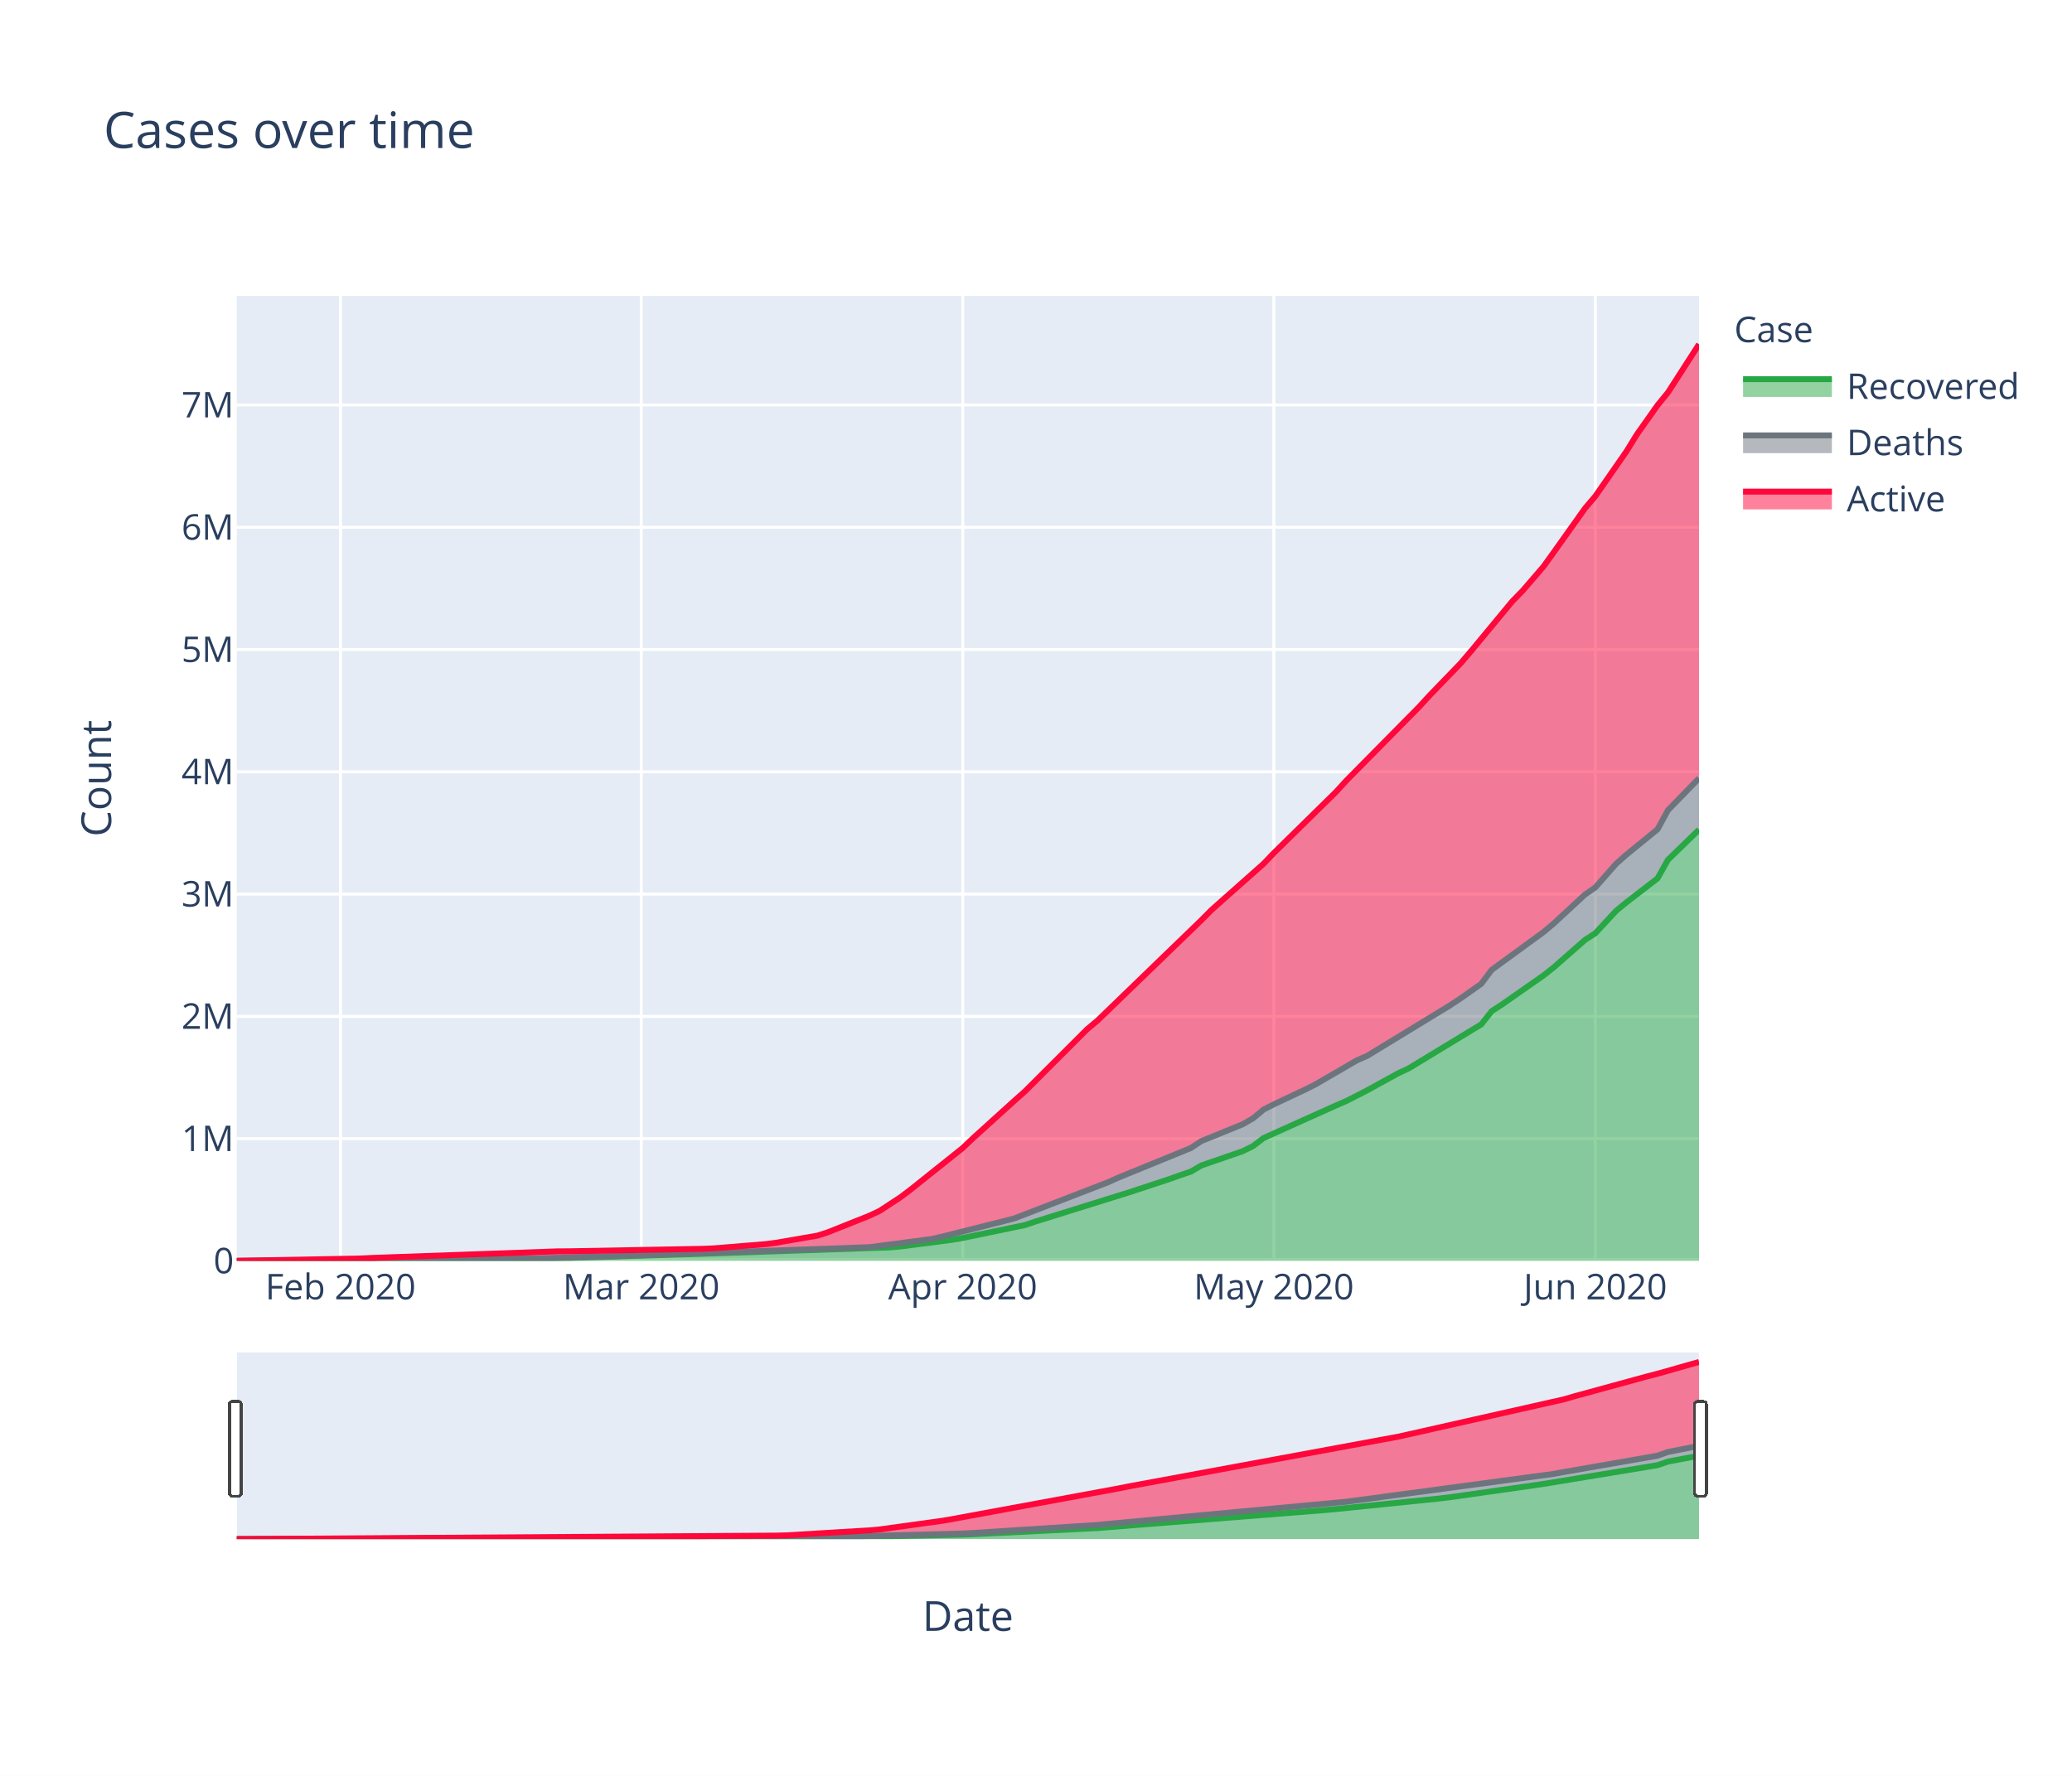
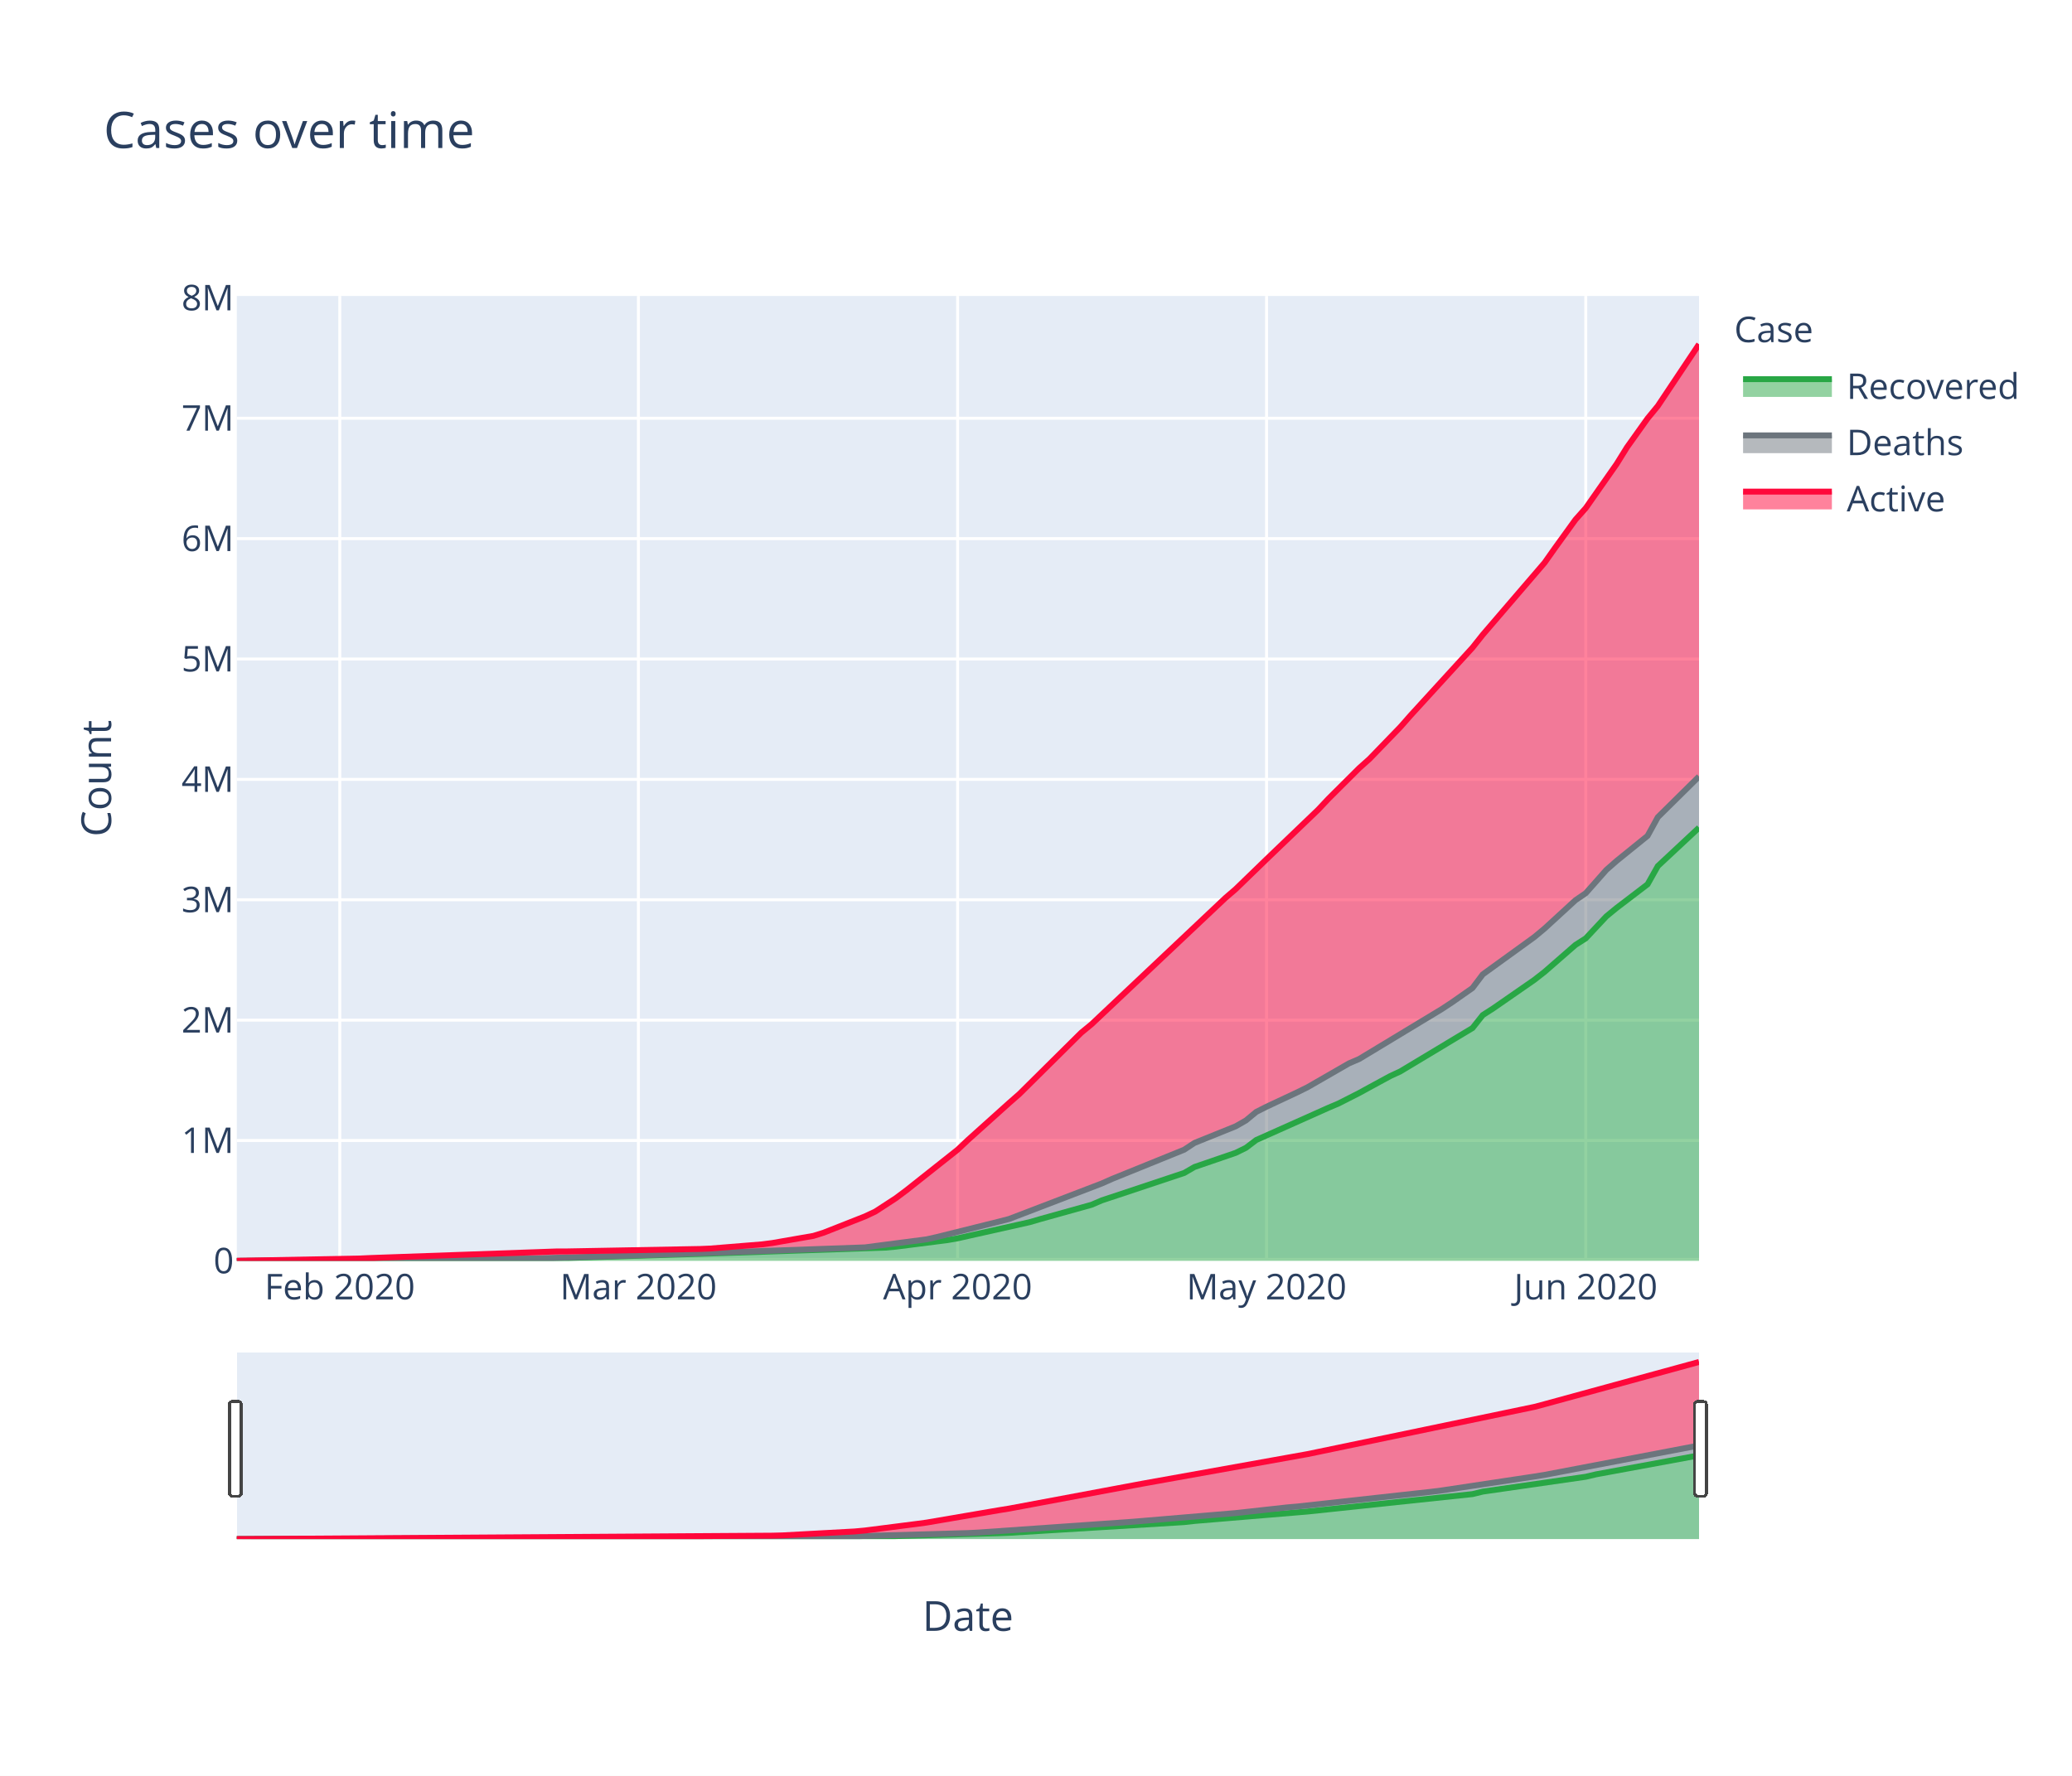
<svg xmlns="http://www.w3.org/2000/svg" class="main-svg" width="700" height="600" style="" viewBox="0 0 700 600">
  <rect x="0" y="0" width="700" height="600" style="fill: rgb(255, 255, 255); fill-opacity: 1;" />
-   <defs id="defs-f4d76e">
+   <defs id="defs-1f0f2f">
    <g class="clips">
-       <clipPath id="clipf4d76exyplot" class="plotclip">
+       <clipPath id="clip1f0f2fxyplot" class="plotclip">
        <rect width="494" height="326" />
      </clipPath>
-       <clipPath class="axesclip" id="clipf4d76ex">
+       <clipPath class="axesclip" id="clip1f0f2fx">
        <rect x="80" y="0" width="494" height="600" />
      </clipPath>
-       <clipPath class="axesclip" id="clipf4d76ey">
+       <clipPath class="axesclip" id="clip1f0f2fy">
        <rect x="0" y="100" width="700" height="326" />
      </clipPath>
-       <clipPath class="axesclip" id="clipf4d76exy">
+       <clipPath class="axesclip" id="clip1f0f2fxy">
        <rect x="80" y="100" width="494" height="326" />
      </clipPath>
    </g>
    <g class="gradients" />
  </defs>
  <g class="bglayer">
    <rect class="bg" x="80" y="100" width="494" height="326" style="fill: rgb(229, 236, 246); fill-opacity: 1; stroke-width: 0;" />
  </g>
  <g class="layer-below">
    <g class="imagelayer" />
    <g class="shapelayer" />
  </g>
  <g class="cartesianlayer">
    <g class="subplot xy">
      <g class="layer-subplot">
        <g class="shapelayer" />
        <g class="imagelayer" />
      </g>
      <g class="gridlayer">
        <g class="x">
-           <path class="xgrid crisp" transform="translate(115.04,0)" d="M0,100v326" style="stroke: rgb(255, 255, 255); stroke-opacity: 1; stroke-width: 1px;" />
-           <path class="xgrid crisp" transform="translate(216.64,0)" d="M0,100v326" style="stroke: rgb(255, 255, 255); stroke-opacity: 1; stroke-width: 1px;" />
-           <path class="xgrid crisp" transform="translate(325.25,0)" d="M0,100v326" style="stroke: rgb(255, 255, 255); stroke-opacity: 1; stroke-width: 1px;" />
-           <path class="xgrid crisp" transform="translate(430.35,0)" d="M0,100v326" style="stroke: rgb(255, 255, 255); stroke-opacity: 1; stroke-width: 1px;" />
-           <path class="xgrid crisp" transform="translate(538.96,0)" d="M0,100v326" style="stroke: rgb(255, 255, 255); stroke-opacity: 1; stroke-width: 1px;" />
+           <path class="xgrid crisp" transform="translate(114.79,0)" d="M0,100v326" style="stroke: rgb(255, 255, 255); stroke-opacity: 1; stroke-width: 1px;" />
+           <path class="xgrid crisp" transform="translate(215.68,0)" d="M0,100v326" style="stroke: rgb(255, 255, 255); stroke-opacity: 1; stroke-width: 1px;" />
+           <path class="xgrid crisp" transform="translate(323.52,0)" d="M0,100v326" style="stroke: rgb(255, 255, 255); stroke-opacity: 1; stroke-width: 1px;" />
+           <path class="xgrid crisp" transform="translate(427.89,0)" d="M0,100v326" style="stroke: rgb(255, 255, 255); stroke-opacity: 1; stroke-width: 1px;" />
+           <path class="xgrid crisp" transform="translate(535.73,0)" d="M0,100v326" style="stroke: rgb(255, 255, 255); stroke-opacity: 1; stroke-width: 1px;" />
        </g>
        <g class="y">
-           <path class="ygrid crisp" transform="translate(0,384.69)" d="M80,0h494" style="stroke: rgb(255, 255, 255); stroke-opacity: 1; stroke-width: 1px;" />
-           <path class="ygrid crisp" transform="translate(0,343.38)" d="M80,0h494" style="stroke: rgb(255, 255, 255); stroke-opacity: 1; stroke-width: 1px;" />
-           <path class="ygrid crisp" transform="translate(0,302.07)" d="M80,0h494" style="stroke: rgb(255, 255, 255); stroke-opacity: 1; stroke-width: 1px;" />
-           <path class="ygrid crisp" transform="translate(0,260.76)" d="M80,0h494" style="stroke: rgb(255, 255, 255); stroke-opacity: 1; stroke-width: 1px;" />
-           <path class="ygrid crisp" transform="translate(0,219.45)" d="M80,0h494" style="stroke: rgb(255, 255, 255); stroke-opacity: 1; stroke-width: 1px;" />
-           <path class="ygrid crisp" transform="translate(0,178.14)" d="M80,0h494" style="stroke: rgb(255, 255, 255); stroke-opacity: 1; stroke-width: 1px;" />
-           <path class="ygrid crisp" transform="translate(0,136.83)" d="M80,0h494" style="stroke: rgb(255, 255, 255); stroke-opacity: 1; stroke-width: 1px;" />
+           <path class="ygrid crisp" transform="translate(0,385.33)" d="M80,0h494" style="stroke: rgb(255, 255, 255); stroke-opacity: 1; stroke-width: 1px;" />
+           <path class="ygrid crisp" transform="translate(0,344.66)" d="M80,0h494" style="stroke: rgb(255, 255, 255); stroke-opacity: 1; stroke-width: 1px;" />
+           <path class="ygrid crisp" transform="translate(0,303.99)" d="M80,0h494" style="stroke: rgb(255, 255, 255); stroke-opacity: 1; stroke-width: 1px;" />
+           <path class="ygrid crisp" transform="translate(0,263.32)" d="M80,0h494" style="stroke: rgb(255, 255, 255); stroke-opacity: 1; stroke-width: 1px;" />
+           <path class="ygrid crisp" transform="translate(0,222.65)" d="M80,0h494" style="stroke: rgb(255, 255, 255); stroke-opacity: 1; stroke-width: 1px;" />
+           <path class="ygrid crisp" transform="translate(0,181.98)" d="M80,0h494" style="stroke: rgb(255, 255, 255); stroke-opacity: 1; stroke-width: 1px;" />
+           <path class="ygrid crisp" transform="translate(0,141.31)" d="M80,0h494" style="stroke: rgb(255, 255, 255); stroke-opacity: 1; stroke-width: 1px;" />
        </g>
      </g>
      <g class="zerolinelayer">
        <path class="yzl zl crisp" transform="translate(0,426)" d="M80,0h494" style="stroke: rgb(255, 255, 255); stroke-opacity: 1; stroke-width: 2px;" />
      </g>
      <path class="xlines-below" />
      <path class="ylines-below" />
      <g class="overlines-below" />
      <g class="xaxislayer-below" />
      <g class="yaxislayer-below" />
      <g class="overaxes-below" />
-       <g class="plot" transform="translate(80, 100)" clip-path="url('#clipf4d76exyplot')">
+       <g class="plot" transform="translate(80, 100)" clip-path="url('#clip1f0f2fxyplot')">
        <g class="scatterlayer mlayer">
-           <g class="trace scatter tracee95a2a" style="stroke-miterlimit: 2;">
+           <g class="trace scatter trace9167fa" style="stroke-miterlimit: 2;">
            <g class="fills">
              <g>
-                 <path class="js-fill" d="M494,326L0,326L0,326L101.6,325.25L105.11,325.22L154.16,323.7L157.66,323.59L220.72,321.45L224.23,321.13L241.74,318.88L245.25,318.26L266.27,313.9L269.77,312.72L297.8,303.98L301.3,302.9L315.32,298.27L318.82,297.02L322.33,295.84L325.83,293.78L339.84,288.94L343.35,287.2L346.85,284.52L350.35,282.94L371.38,273.48L374.88,271.97L381.89,268.38L385.39,266.44L392.4,262.6L395.9,260.97L416.92,248.22L420.43,246.1L423.93,241.64L427.43,239.37L441.45,229.57L444.95,226.81L455.46,217.57L458.96,215.31L465.97,207.75L469.48,204.86L479.99,196.76L483.49,190.5L494,180.3" style="fill: rgb(40, 167, 69); fill-opacity: 0.5; stroke-width: 0;" />
+                 <path class="js-fill" d="M494,326L0,326L0,326L100.89,325.26L104.37,325.23L153.07,323.73L156.55,323.63L219.17,321.52L222.65,321.2L240.04,318.99L243.52,318.38L267.87,312.92L271.35,311.9L288.75,307.05L292.23,305.56L320.06,296.3L323.54,294.28L337.45,289.51L340.93,287.8L344.41,285.16L347.89,283.61L368.76,274.29L372.24,272.81L379.2,269.27L382.68,267.36L389.63,263.59L393.11,261.97L413.99,249.42L417.46,247.34L420.94,242.95L424.42,240.72L438.34,231.07L441.82,228.35L452.25,219.25L455.73,217.03L462.69,209.59L466.17,206.74L476.61,198.77L480.08,192.61L494,179.62" style="fill: rgb(40, 167, 69); fill-opacity: 0.5; stroke-width: 0;" />
              </g>
              <g>
-                 <path class="js-fill" d="M0,326L98.1,325.25L101.6,325.16L136.64,324.12L140.14,323.99L213.72,321.37L217.22,320.91L234.74,318.61L238.24,317.81L259.26,312.54L262.77,311.62L294.3,299.45L297.8,297.88L322.33,287.86L325.83,285.54L339.84,279.84L343.35,277.82L346.85,274.9L350.35,273.11L360.87,268.15L364.37,266.4L378.38,258.26L381.89,256.73L409.91,239.65L413.42,237.33L420.43,232.38L423.93,227.7L441.45,214.92L444.95,211.97L455.46,202.24L458.96,199.83L465.97,191.85L469.48,188.75L479.99,180.17L483.49,173.75L494,162.94L494,180.3L483.49,190.5L479.99,196.76L469.48,204.86L465.97,207.75L458.96,215.31L455.46,217.57L444.95,226.81L441.45,229.57L427.43,239.37L423.93,241.64L420.43,246.1L416.92,248.22L395.9,260.97L392.4,262.6L385.39,266.44L381.89,268.38L374.88,271.97L371.38,273.48L350.35,282.94L346.85,284.52L343.35,287.2L339.84,288.94L325.83,293.78L322.33,295.84L318.82,297.02L315.32,298.27L301.3,302.9L297.8,303.98L269.77,312.72L266.27,313.9L245.25,318.26L241.74,318.88L224.23,321.13L220.72,321.45L157.66,323.59L154.16,323.7L105.11,325.22L101.6,325.25L0,326Z" style="fill: rgb(108, 117, 125); fill-opacity: 0.5; stroke-width: 0;" />
+                 <path class="js-fill" d="M0,326L97.41,325.26L100.89,325.17L135.68,324.14L139.15,324.02L212.21,321.44L215.69,320.98L233.08,318.72L236.56,317.93L257.44,312.74L260.92,311.84L292.23,299.85L295.7,298.31L320.06,288.44L323.54,286.15L337.45,280.54L340.93,278.55L344.41,275.67L347.89,273.91L358.32,269.02L361.8,267.3L375.72,259.28L379.2,257.78L407.03,240.97L410.51,238.68L417.46,233.81L420.94,229.2L438.34,216.61L441.82,213.71L452.25,204.14L455.73,201.77L462.69,193.9L466.17,190.85L476.61,182.4L480.08,176.09L494,162.34L494,179.62L480.08,192.61L476.61,198.77L466.17,206.74L462.69,209.59L455.73,217.03L452.25,219.25L441.82,228.35L438.34,231.07L424.42,240.72L420.94,242.95L417.46,247.34L413.99,249.42L393.11,261.97L389.63,263.59L382.68,267.36L379.2,269.27L372.24,272.81L368.76,274.29L347.89,283.61L344.41,285.16L340.93,287.8L337.45,289.51L323.54,294.28L320.06,296.3L292.23,305.56L288.75,307.05L271.35,311.9L267.87,312.92L243.52,318.38L240.04,318.99L222.65,321.2L219.17,321.52L156.55,323.63L153.07,323.73L104.37,325.23L100.89,325.26L0,326Z" style="fill: rgb(108, 117, 125); fill-opacity: 0.5; stroke-width: 0;" />
              </g>
            </g>
            <g class="errorbars" />
            <g class="lines">
-               <path class="js-line" d="M0,326L101.6,325.25L105.11,325.22L154.16,323.7L157.66,323.59L220.72,321.45L224.23,321.13L241.74,318.88L245.25,318.26L266.27,313.9L269.77,312.72L297.8,303.98L301.3,302.9L315.32,298.27L318.82,297.02L322.33,295.84L325.83,293.78L339.84,288.94L343.35,287.2L346.85,284.52L350.35,282.94L371.38,273.48L374.88,271.97L381.89,268.38L385.39,266.44L392.4,262.6L395.9,260.97L416.92,248.22L420.43,246.1L423.93,241.64L427.43,239.37L441.45,229.57L444.95,226.81L455.46,217.57L458.96,215.31L465.97,207.75L469.48,204.86L479.99,196.76L483.49,190.5L494,180.3" style="vector-effect: non-scaling-stroke; fill: none; stroke: rgb(40, 167, 69); stroke-opacity: 1; stroke-width: 2px; opacity: 1;" />
+               <path class="js-line" d="M0,326L100.89,325.26L104.37,325.23L153.07,323.73L156.55,323.63L219.17,321.52L222.65,321.2L240.04,318.99L243.52,318.38L267.87,312.92L271.35,311.9L288.75,307.05L292.23,305.56L320.06,296.3L323.54,294.28L337.45,289.51L340.93,287.8L344.41,285.16L347.89,283.61L368.76,274.29L372.24,272.81L379.2,269.27L382.68,267.36L389.63,263.59L393.11,261.97L413.99,249.42L417.46,247.34L420.94,242.95L424.42,240.72L438.34,231.07L441.82,228.35L452.25,219.25L455.73,217.03L462.69,209.59L466.17,206.74L476.61,198.77L480.08,192.61L494,179.62" style="vector-effect: non-scaling-stroke; fill: none; stroke: rgb(40, 167, 69); stroke-opacity: 1; stroke-width: 2px; opacity: 1;" />
            </g>
            <g class="points" />
            <g class="text" />
          </g>
-           <g class="trace scatter trace14aad9" style="stroke-miterlimit: 2;">
+           <g class="trace scatter trace48c623" style="stroke-miterlimit: 2;">
            <g class="fills">
              <g>
-                 <path class="js-fill" d="M0,325.98L42.04,325.18L45.55,325.01L108.61,322.77L112.11,322.76L157.66,321.92L161.16,321.77L178.68,320.33L182.18,319.88L196.2,317.46L199.7,316.33L213.72,310.74L217.22,309.09L224.23,304.49L227.73,301.85L245.25,287.85L248.75,284.52L262.77,271.83L266.27,268.73L287.29,247.72L290.79,244.8L325.83,210.92L329.33,207.4L346.85,191.85L350.35,188.2L371.38,167.53L374.88,163.69L399.4,138.86L402.91,135.03L413.42,124.15L416.92,120.06L430.94,103.13L434.44,99.55L441.45,91.41L444.95,86.55L455.46,71.77L458.96,67.65L469.48,52.51L472.98,46.82L479.99,36.9L483.49,32.62L494,16.3L494,162.94L483.49,173.75L479.99,180.17L469.48,188.75L465.97,191.85L458.96,199.83L455.46,202.24L444.95,211.97L441.45,214.92L423.93,227.7L420.43,232.38L413.42,237.33L409.91,239.65L381.89,256.73L378.38,258.26L364.37,266.4L360.87,268.15L350.35,273.11L346.85,274.9L343.35,277.82L339.84,279.84L325.83,285.54L322.33,287.86L297.8,297.88L294.3,299.45L262.77,311.62L259.26,312.54L238.24,317.81L234.74,318.61L217.22,320.91L213.72,321.37L140.14,323.99L136.64,324.12L101.6,325.16L98.1,325.25L0,326Z" style="fill: rgb(255, 7, 58); fill-opacity: 0.5; stroke-width: 0;" />
+                 <path class="js-fill" d="M0,325.98L41.75,325.19L45.23,325.03L107.85,322.82L111.32,322.81L156.55,321.98L160.03,321.83L177.42,320.42L180.9,319.97L194.82,317.55L198.3,316.46L212.21,310.98L215.69,309.35L222.65,304.82L226.13,302.22L243.52,288.44L247,285.16L260.92,272.65L264.39,269.61L285.27,248.92L288.75,246.06L333.97,203.4L337.45,200.4L347.89,190.29L351.37,186.95L365.28,173.61L368.76,169.91L379.2,159.51L382.68,156.4L393.11,145.61L396.59,141.66L417.46,118.82L420.94,114.44L441.82,90.12L445.3,85.19L452.25,75.57L455.73,71.66L466.17,56.75L469.65,51.14L476.61,41.38L480.08,37.16L494,16.3L494,162.34L480.08,176.09L476.61,182.4L466.17,190.85L462.69,193.9L455.73,201.77L452.25,204.14L441.82,213.71L438.34,216.61L420.94,229.2L417.46,233.81L410.51,238.68L407.03,240.97L379.2,257.78L375.72,259.28L361.8,267.3L358.32,269.02L347.89,273.91L344.41,275.67L340.93,278.55L337.45,280.54L323.54,286.15L320.06,288.44L295.7,298.31L292.23,299.85L260.92,311.84L257.44,312.74L236.56,317.93L233.08,318.72L215.69,320.98L212.21,321.44L139.15,324.02L135.68,324.14L100.89,325.17L97.41,325.26L0,326Z" style="fill: rgb(255, 7, 58); fill-opacity: 0.5; stroke-width: 0;" />
              </g>
            </g>
            <g class="errorbars" />
            <g class="lines">
-               <path class="js-line" d="M0,326L98.1,325.25L101.6,325.16L136.64,324.12L140.14,323.99L213.72,321.37L217.22,320.91L234.74,318.61L238.24,317.81L259.26,312.54L262.77,311.62L294.3,299.45L297.8,297.88L322.33,287.86L325.83,285.54L339.84,279.84L343.35,277.82L346.85,274.9L350.35,273.11L360.87,268.15L364.37,266.4L378.38,258.26L381.89,256.73L409.91,239.65L413.42,237.33L420.43,232.38L423.93,227.7L441.45,214.92L444.95,211.97L455.46,202.24L458.96,199.83L465.97,191.85L469.48,188.75L479.99,180.17L483.49,173.75L494,162.94" style="vector-effect: non-scaling-stroke; fill: none; stroke: rgb(108, 117, 125); stroke-opacity: 1; stroke-width: 2px; opacity: 1;" />
+               <path class="js-line" d="M0,326L97.41,325.26L100.89,325.17L135.68,324.14L139.15,324.02L212.21,321.44L215.69,320.98L233.08,318.72L236.56,317.93L257.44,312.74L260.92,311.84L292.23,299.85L295.7,298.31L320.06,288.44L323.54,286.15L337.45,280.54L340.93,278.55L344.41,275.67L347.89,273.91L358.32,269.02L361.8,267.3L375.72,259.28L379.2,257.78L407.03,240.97L410.51,238.68L417.46,233.81L420.94,229.2L438.34,216.61L441.82,213.71L452.25,204.14L455.73,201.77L462.69,193.9L466.17,190.85L476.61,182.4L480.08,176.09L494,162.34" style="vector-effect: non-scaling-stroke; fill: none; stroke: rgb(108, 117, 125); stroke-opacity: 1; stroke-width: 2px; opacity: 1;" />
            </g>
            <g class="points" />
            <g class="text" />
          </g>
-           <g class="trace scatter tracefc0305" style="stroke-miterlimit: 2;">
+           <g class="trace scatter tracebc42a4" style="stroke-miterlimit: 2;">
            <g class="fills" />
            <g class="errorbars" />
            <g class="lines">
-               <path class="js-line" d="M0,325.98L42.04,325.18L45.55,325.01L108.61,322.77L112.11,322.76L157.66,321.92L161.16,321.77L178.68,320.33L182.18,319.88L196.2,317.46L199.7,316.33L213.72,310.74L217.22,309.09L224.23,304.49L227.73,301.85L245.25,287.85L248.75,284.52L262.77,271.83L266.27,268.73L287.29,247.72L290.79,244.8L325.83,210.92L329.33,207.4L346.85,191.85L350.35,188.2L371.38,167.53L374.88,163.69L399.4,138.86L402.91,135.03L413.42,124.15L416.92,120.06L430.94,103.13L434.44,99.55L441.45,91.41L444.95,86.55L455.46,71.77L458.96,67.65L469.48,52.51L472.98,46.82L479.99,36.9L483.49,32.62L494,16.3" style="vector-effect: non-scaling-stroke; fill: none; stroke: rgb(255, 7, 58); stroke-opacity: 1; stroke-width: 2px; opacity: 1;" />
+               <path class="js-line" d="M0,325.98L41.75,325.19L45.23,325.03L107.85,322.82L111.32,322.81L156.55,321.98L160.03,321.83L177.42,320.42L180.9,319.97L194.82,317.55L198.3,316.46L212.21,310.98L215.69,309.35L222.65,304.82L226.13,302.22L243.52,288.44L247,285.16L260.92,272.65L264.39,269.61L285.27,248.92L288.75,246.06L333.97,203.4L337.45,200.4L347.89,190.29L351.37,186.95L365.28,173.61L368.76,169.91L379.2,159.51L382.68,156.4L393.11,145.61L396.59,141.66L417.46,118.82L420.94,114.44L441.82,90.12L445.3,85.19L452.25,75.57L455.73,71.66L466.17,56.75L469.65,51.14L476.61,41.38L480.08,37.16L494,16.3" style="vector-effect: non-scaling-stroke; fill: none; stroke: rgb(255, 7, 58); stroke-opacity: 1; stroke-width: 2px; opacity: 1;" />
            </g>
            <g class="points" />
            <g class="text" />
          </g>
        </g>
      </g>
      <g class="overplot" />
      <path class="xlines-above crisp" style="fill: none;" d="M0,0" />
      <path class="ylines-above crisp" style="fill: none;" d="M0,0" />
      <g class="overlines-above" />
      <g class="xaxislayer-above">
        <g class="xtick">
-           <text text-anchor="middle" x="0" y="439" transform="translate(115.04,0)" style="font-family: 'Open Sans', verdana, arial, sans-serif; font-size: 12px; fill: rgb(42, 63, 95); fill-opacity: 1; white-space: pre;">Feb 2020</text>
-         </g>
-         <g class="xtick">
-           <text text-anchor="middle" x="0" y="439" transform="translate(216.64,0)" style="font-family: 'Open Sans', verdana, arial, sans-serif; font-size: 12px; fill: rgb(42, 63, 95); fill-opacity: 1; white-space: pre;">Mar 2020</text>
-         </g>
-         <g class="xtick">
-           <text text-anchor="middle" x="0" y="439" transform="translate(325.25,0)" style="font-family: 'Open Sans', verdana, arial, sans-serif; font-size: 12px; fill: rgb(42, 63, 95); fill-opacity: 1; white-space: pre;">Apr 2020</text>
-         </g>
-         <g class="xtick">
-           <text text-anchor="middle" x="0" y="439" transform="translate(430.35,0)" style="font-family: 'Open Sans', verdana, arial, sans-serif; font-size: 12px; fill: rgb(42, 63, 95); fill-opacity: 1; white-space: pre;">May 2020</text>
-         </g>
-         <g class="xtick">
-           <text text-anchor="middle" x="0" y="439" transform="translate(538.96,0)" style="font-family: 'Open Sans', verdana, arial, sans-serif; font-size: 12px; fill: rgb(42, 63, 95); fill-opacity: 1; white-space: pre;">Jun 2020</text>
+           <text text-anchor="middle" x="0" y="439" transform="translate(114.79,0)" style="font-family: 'Open Sans', verdana, arial, sans-serif; font-size: 12px; fill: rgb(42, 63, 95); fill-opacity: 1; white-space: pre;">Feb 2020</text>
+         </g>
+         <g class="xtick">
+           <text text-anchor="middle" x="0" y="439" transform="translate(215.68,0)" style="font-family: 'Open Sans', verdana, arial, sans-serif; font-size: 12px; fill: rgb(42, 63, 95); fill-opacity: 1; white-space: pre;">Mar 2020</text>
+         </g>
+         <g class="xtick">
+           <text text-anchor="middle" x="0" y="439" transform="translate(323.52,0)" style="font-family: 'Open Sans', verdana, arial, sans-serif; font-size: 12px; fill: rgb(42, 63, 95); fill-opacity: 1; white-space: pre;">Apr 2020</text>
+         </g>
+         <g class="xtick">
+           <text text-anchor="middle" x="0" y="439" transform="translate(427.89,0)" style="font-family: 'Open Sans', verdana, arial, sans-serif; font-size: 12px; fill: rgb(42, 63, 95); fill-opacity: 1; white-space: pre;">May 2020</text>
+         </g>
+         <g class="xtick">
+           <text text-anchor="middle" x="0" y="439" transform="translate(535.73,0)" style="font-family: 'Open Sans', verdana, arial, sans-serif; font-size: 12px; fill: rgb(42, 63, 95); fill-opacity: 1; white-space: pre;">Jun 2020</text>
        </g>
      </g>
      <g class="yaxislayer-above">
        <g class="ytick">
          <text text-anchor="end" x="79" y="4.2" transform="translate(0,426)" style="font-family: 'Open Sans', verdana, arial, sans-serif; font-size: 12px; fill: rgb(42, 63, 95); fill-opacity: 1; white-space: pre;">0</text>
        </g>
        <g class="ytick">
-           <text text-anchor="end" x="79" y="4.2" transform="translate(0,384.69)" style="font-family: 'Open Sans', verdana, arial, sans-serif; font-size: 12px; fill: rgb(42, 63, 95); fill-opacity: 1; white-space: pre;">1M</text>
-         </g>
-         <g class="ytick">
-           <text text-anchor="end" x="79" y="4.2" transform="translate(0,343.38)" style="font-family: 'Open Sans', verdana, arial, sans-serif; font-size: 12px; fill: rgb(42, 63, 95); fill-opacity: 1; white-space: pre;">2M</text>
-         </g>
-         <g class="ytick">
-           <text text-anchor="end" x="79" y="4.2" transform="translate(0,302.07)" style="font-family: 'Open Sans', verdana, arial, sans-serif; font-size: 12px; fill: rgb(42, 63, 95); fill-opacity: 1; white-space: pre;">3M</text>
-         </g>
-         <g class="ytick">
-           <text text-anchor="end" x="79" y="4.2" transform="translate(0,260.76)" style="font-family: 'Open Sans', verdana, arial, sans-serif; font-size: 12px; fill: rgb(42, 63, 95); fill-opacity: 1; white-space: pre;">4M</text>
-         </g>
-         <g class="ytick">
-           <text text-anchor="end" x="79" y="4.2" transform="translate(0,219.45)" style="font-family: 'Open Sans', verdana, arial, sans-serif; font-size: 12px; fill: rgb(42, 63, 95); fill-opacity: 1; white-space: pre;">5M</text>
-         </g>
-         <g class="ytick">
-           <text text-anchor="end" x="79" y="4.2" transform="translate(0,178.14)" style="font-family: 'Open Sans', verdana, arial, sans-serif; font-size: 12px; fill: rgb(42, 63, 95); fill-opacity: 1; white-space: pre;">6M</text>
-         </g>
-         <g class="ytick">
-           <text text-anchor="end" x="79" y="4.2" transform="translate(0,136.83)" style="font-family: 'Open Sans', verdana, arial, sans-serif; font-size: 12px; fill: rgb(42, 63, 95); fill-opacity: 1; white-space: pre;">7M</text>
+           <text text-anchor="end" x="79" y="4.2" transform="translate(0,385.33)" style="font-family: 'Open Sans', verdana, arial, sans-serif; font-size: 12px; fill: rgb(42, 63, 95); fill-opacity: 1; white-space: pre;">1M</text>
+         </g>
+         <g class="ytick">
+           <text text-anchor="end" x="79" y="4.2" transform="translate(0,344.66)" style="font-family: 'Open Sans', verdana, arial, sans-serif; font-size: 12px; fill: rgb(42, 63, 95); fill-opacity: 1; white-space: pre;">2M</text>
+         </g>
+         <g class="ytick">
+           <text text-anchor="end" x="79" y="4.2" transform="translate(0,303.99)" style="font-family: 'Open Sans', verdana, arial, sans-serif; font-size: 12px; fill: rgb(42, 63, 95); fill-opacity: 1; white-space: pre;">3M</text>
+         </g>
+         <g class="ytick">
+           <text text-anchor="end" x="79" y="4.2" transform="translate(0,263.32)" style="font-family: 'Open Sans', verdana, arial, sans-serif; font-size: 12px; fill: rgb(42, 63, 95); fill-opacity: 1; white-space: pre;">4M</text>
+         </g>
+         <g class="ytick">
+           <text text-anchor="end" x="79" y="4.2" transform="translate(0,222.65)" style="font-family: 'Open Sans', verdana, arial, sans-serif; font-size: 12px; fill: rgb(42, 63, 95); fill-opacity: 1; white-space: pre;">5M</text>
+         </g>
+         <g class="ytick">
+           <text text-anchor="end" x="79" y="4.2" transform="translate(0,181.98)" style="font-family: 'Open Sans', verdana, arial, sans-serif; font-size: 12px; fill: rgb(42, 63, 95); fill-opacity: 1; white-space: pre;">6M</text>
+         </g>
+         <g class="ytick">
+           <text text-anchor="end" x="79" y="4.2" transform="translate(0,141.31)" style="font-family: 'Open Sans', verdana, arial, sans-serif; font-size: 12px; fill: rgb(42, 63, 95); fill-opacity: 1; white-space: pre;">7M</text>
+         </g>
+         <g class="ytick">
+           <text text-anchor="end" x="79" y="4.2" transform="translate(0,100.64)" style="font-family: 'Open Sans', verdana, arial, sans-serif; font-size: 12px; fill: rgb(42, 63, 95); fill-opacity: 1; white-space: pre;">8M</text>
        </g>
      </g>
      <g class="overaxes-above" />
    </g>
  </g>
  <g class="polarlayer" />
  <g class="ternarylayer" />
  <g class="geolayer" />
  <g class="funnelarealayer" />
  <g class="pielayer" />
  <g class="treemaplayer" />
  <g class="sunburstlayer" />
  <g class="glimages" />
-   <defs id="topdefs-f4d76e">
+   <defs id="topdefs-1f0f2f">
    <g class="clips" />
-     <clipPath id="legendf4d76e">
+     <clipPath id="legend1f0f2f">
      <rect width="104" height="83" x="0" y="0" />
    </clipPath>
-     <clipPath id="rangesliderx-f4d76e">
+     <clipPath id="rangesliderx-1f0f2f">
      <rect x="0" y="0" width="494" height="63" />
    </clipPath>
  </defs>
  <g class="layer-above">
    <g class="imagelayer" />
    <g class="shapelayer" />
  </g>
  <g class="infolayer">
    <g class="legend" pointer-events="all" transform="translate(583.88, 100)">
      <rect class="bg" shape-rendering="crispEdges" style="stroke: rgb(68, 68, 68); stroke-opacity: 1; fill: rgb(255, 255, 255); fill-opacity: 1; stroke-width: 0px;" width="104" height="83" x="0" y="0" />
-       <g class="scrollbox" transform="translate(0, 0)" clip-path="url('#legendf4d76e')">
+       <g class="scrollbox" transform="translate(0, 0)" clip-path="url('#legend1f0f2f')">
        <text class="legendtitletext user-select-none" text-anchor="start" x="2" y="15.6" style="font-family: 'Open Sans', verdana, arial, sans-serif; font-size: 12px; fill: rgb(42, 63, 95); fill-opacity: 1; white-space: pre;">Case</text>
        <g class="groups" transform="translate(0, 0)">
          <g class="traces" transform="translate(0, 30.1)" style="opacity: 1;">
            <text class="legendtext user-select-none" text-anchor="start" x="40" y="4.68" style="font-family: 'Open Sans', verdana, arial, sans-serif; font-size: 12px; fill: rgb(42, 63, 95); fill-opacity: 1; white-space: pre;">Recovered</text>
            <g class="layers">
              <g class="legendfill">
                <path class="js-fill" d="M5,-2h30v6h-30z" style="stroke-width: 0; fill: rgb(40, 167, 69); fill-opacity: 0.5;" />
              </g>
              <g class="legendlines">
                <path class="js-line" d="M5,-2h30" style="fill: none; stroke: rgb(40, 167, 69); stroke-opacity: 1; stroke-width: 2px;" />
              </g>
              <g class="legendsymbols">
                <g class="legendpoints" />
              </g>
            </g>
            <rect class="legendtoggle" pointer-events="all" x="0" y="-9.5" width="98.031" height="19" style="cursor: pointer; fill: rgb(0, 0, 0); fill-opacity: 0;" />
          </g>
        </g>
        <g class="groups" transform="translate(0, 0)">
          <g class="traces" transform="translate(0, 49.1)" style="opacity: 1;">
            <text class="legendtext user-select-none" text-anchor="start" x="40" y="4.68" style="font-family: 'Open Sans', verdana, arial, sans-serif; font-size: 12px; fill: rgb(42, 63, 95); fill-opacity: 1; white-space: pre;">Deaths</text>
            <g class="layers">
              <g class="legendfill">
                <path class="js-fill" d="M5,-2h30v6h-30z" style="stroke-width: 0; fill: rgb(108, 117, 125); fill-opacity: 0.5;" />
              </g>
              <g class="legendlines">
                <path class="js-line" d="M5,-2h30" style="fill: none; stroke: rgb(108, 117, 125); stroke-opacity: 1; stroke-width: 2px;" />
              </g>
              <g class="legendsymbols">
                <g class="legendpoints" />
              </g>
            </g>
            <rect class="legendtoggle" pointer-events="all" x="0" y="-9.5" width="98.031" height="19" style="cursor: pointer; fill: rgb(0, 0, 0); fill-opacity: 0;" />
          </g>
        </g>
        <g class="groups" transform="translate(0, 0)">
          <g class="traces" transform="translate(0, 68.1)" style="opacity: 1;">
            <text class="legendtext user-select-none" text-anchor="start" x="40" y="4.68" style="font-family: 'Open Sans', verdana, arial, sans-serif; font-size: 12px; fill: rgb(42, 63, 95); fill-opacity: 1; white-space: pre;">Active</text>
            <g class="layers">
              <g class="legendfill">
                <path class="js-fill" d="M5,-2h30v6h-30z" style="stroke-width: 0; fill: rgb(255, 7, 58); fill-opacity: 0.5;" />
              </g>
              <g class="legendlines">
                <path class="js-line" d="M5,-2h30" style="fill: none; stroke: rgb(255, 7, 58); stroke-opacity: 1; stroke-width: 2px;" />
              </g>
              <g class="legendsymbols">
                <g class="legendpoints" />
              </g>
            </g>
            <rect class="legendtoggle" pointer-events="all" x="0" y="-9.5" width="98.031" height="19" style="cursor: pointer; fill: rgb(0, 0, 0); fill-opacity: 0;" />
          </g>
        </g>
      </g>
      <rect class="scrollbar" rx="20" ry="3" width="0" height="0" x="0" y="0" style="fill: rgb(128, 139, 164); fill-opacity: 1;" />
    </g>
    <g class="g-gtitle">
      <text class="gtitle" x="35" y="50" text-anchor="start" dy="0em" style="font-family: 'Open Sans', verdana, arial, sans-serif; font-size: 17px; fill: rgb(42, 63, 95); opacity: 1; font-weight: normal; white-space: pre;">Cases over time</text>
    </g>
    <g class="rangeslider-container" pointer-events="all" transform="translate(80,457)">
      <rect class="rangeslider-bg" x="0" y="0" shape-rendering="crispEdges" width="494" height="63" transform="translate(0,0)" fill="#E5ECF6" stroke="#444" stroke-width="0" />
-       <g class="rangeslider-rangeplot xy" clip-path="url('#rangesliderx-f4d76e')">
+       <g class="rangeslider-rangeplot xy" clip-path="url('#rangesliderx-1f0f2f')">
        <g class="layer-subplot">
          <g class="shapelayer" />
          <g class="imagelayer" />
        </g>
        <g class="gridlayer">
          <g class="x" />
          <g class="y" />
        </g>
        <g class="zerolinelayer" />
        <path class="xlines-below" />
        <path class="ylines-below" />
        <g class="overlines-below" />
        <g class="xaxislayer-below" />
        <g class="yaxislayer-below" />
        <g class="overaxes-below" />
        <g class="plot">
          <g class="scatterlayer mlayer rangeplot">
-             <g class="trace scatter tracee95a2a" style="stroke-miterlimit: 2;">
+             <g class="trace scatter trace9167fa" style="stroke-miterlimit: 2;">
              <g class="fills">
                <g>
-                   <path class="js-fill" d="M494,63L0,63L0,63L206.71,62.28L210.21,62.24L245.25,61.5L248.75,61.37L290.79,59.28L294.3,58.99L367.87,53.17L371.38,52.85L406.41,49.27L409.91,48.85L437.94,44.87L441.45,44.36L479.99,38.02L483.49,36.81L494,34.84" style="fill: rgb(40, 167, 69); fill-opacity: 0.5; stroke-width: 0;" />
+                   <path class="js-fill" d="M494,63L0,63L0,63L212.21,62.25L215.69,62.18L257.44,61.01L260.92,60.88L320.06,57.26L323.54,56.87L358.32,53.97L361.8,53.68L417.46,47.8L420.94,46.95L455.73,41.94L459.21,41.12L494,34.71" style="fill: rgb(40, 167, 69); fill-opacity: 0.5; stroke-width: 0;" />
                </g>
                <g>
-                   <path class="js-fill" d="M0,63L199.7,62.26L203.21,62.22L245.25,61.11L248.75,60.93L290.79,58.23L294.3,57.87L371.38,50.7L374.88,50.37L444.95,40.96L448.45,40.31L479.99,34.82L483.49,33.58L494,31.49L494,34.84L483.49,36.81L479.99,38.02L441.45,44.36L437.94,44.87L409.91,48.85L406.41,49.27L371.38,52.85L367.87,53.17L294.3,58.99L290.79,59.28L248.75,61.37L245.25,61.5L210.21,62.24L206.71,62.28L0,63Z" style="fill: rgb(108, 117, 125); fill-opacity: 0.5; stroke-width: 0;" />
+                   <path class="js-fill" d="M0,63L198.3,62.27L201.77,62.24L247,60.96L250.48,60.79L302.66,57.14L306.14,56.85L337.45,54.21L340.93,53.83L354.85,52.29L358.32,51.99L403.55,47.01L407.03,46.57L438.34,41.86L441.82,41.3L494,31.37L494,34.71L459.21,41.12L455.73,41.94L420.94,46.95L417.46,47.8L361.8,53.68L358.32,53.97L323.54,56.87L320.06,57.26L260.92,60.88L257.44,61.01L215.69,62.18L212.21,62.25L0,63Z" style="fill: rgb(108, 117, 125); fill-opacity: 0.5; stroke-width: 0;" />
                </g>
              </g>
              <g class="errorbars" />
              <g class="lines">
-                 <path class="js-line" d="M0,63L206.71,62.28L210.21,62.24L245.25,61.5L248.75,61.37L290.79,59.28L294.3,58.99L367.87,53.17L371.38,52.85L406.41,49.27L409.91,48.85L437.94,44.87L441.45,44.36L479.99,38.02L483.49,36.81L494,34.84" style="vector-effect: non-scaling-stroke; fill: none; stroke: rgb(40, 167, 69); stroke-opacity: 1; stroke-width: 2px; opacity: 1;" />
+                 <path class="js-line" d="M0,63L212.21,62.25L215.69,62.18L257.44,61.01L260.92,60.88L320.06,57.26L323.54,56.87L358.32,53.97L361.8,53.68L417.46,47.8L420.94,46.95L455.73,41.94L459.21,41.12L494,34.71" style="vector-effect: non-scaling-stroke; fill: none; stroke: rgb(40, 167, 69); stroke-opacity: 1; stroke-width: 2px; opacity: 1;" />
              </g>
              <g class="points" />
              <g class="text" />
            </g>
-             <g class="trace scatter trace14aad9" style="stroke-miterlimit: 2;">
+             <g class="trace scatter trace48c623" style="stroke-miterlimit: 2;">
              <g class="fills">
                <g>
-                   <path class="js-fill" d="M0,63L182.18,61.82L185.69,61.73L213.72,60.05L217.22,59.73L238.24,56.83L241.74,56.23L297.8,45.9L301.3,45.2L392.4,28.39L395.9,27.61L448.45,15.76L451.96,14.73L476.48,8.03L479.99,7.13L494,3.15L494,31.49L483.49,33.58L479.99,34.82L448.45,40.31L444.95,40.96L374.88,50.37L371.38,50.7L294.3,57.87L290.79,58.23L248.75,60.93L245.25,61.11L203.21,62.22L199.7,62.26L0,63Z" style="fill: rgb(255, 7, 58); fill-opacity: 0.5; stroke-width: 0;" />
+                   <path class="js-fill" d="M0,63L180.9,61.84L184.38,61.75L208.73,60.42L212.21,60.1L229.61,57.88L233.08,57.41L257.44,53.25L260.92,52.69L302.66,44.89L306.14,44.24L361.8,34.27L365.28,33.55L438.34,18.34L441.82,17.42L494,3.15L494,31.37L441.82,41.3L438.34,41.86L407.03,46.57L403.55,47.01L358.32,51.99L354.85,52.29L340.93,53.83L337.45,54.21L306.14,56.85L302.66,57.14L250.48,60.79L247,60.96L201.77,62.24L198.3,62.27L0,63Z" style="fill: rgb(255, 7, 58); fill-opacity: 0.5; stroke-width: 0;" />
                </g>
              </g>
              <g class="errorbars" />
              <g class="lines">
-                 <path class="js-line" d="M0,63L199.7,62.26L203.21,62.22L245.25,61.11L248.75,60.93L290.79,58.23L294.3,57.87L371.38,50.7L374.88,50.37L444.95,40.96L448.45,40.31L479.99,34.82L483.49,33.58L494,31.49" style="vector-effect: non-scaling-stroke; fill: none; stroke: rgb(108, 117, 125); stroke-opacity: 1; stroke-width: 2px; opacity: 1;" />
+                 <path class="js-line" d="M0,63L198.3,62.27L201.77,62.24L247,60.96L250.48,60.79L302.66,57.14L306.14,56.85L337.45,54.21L340.93,53.83L354.85,52.29L358.32,51.99L403.55,47.01L407.03,46.57L438.34,41.86L441.82,41.3L494,31.37" style="vector-effect: non-scaling-stroke; fill: none; stroke: rgb(108, 117, 125); stroke-opacity: 1; stroke-width: 2px; opacity: 1;" />
              </g>
              <g class="points" />
              <g class="text" />
            </g>
-             <g class="trace scatter tracefc0305" style="stroke-miterlimit: 2;">
+             <g class="trace scatter tracebc42a4" style="stroke-miterlimit: 2;">
              <g class="fills" />
              <g class="errorbars" />
              <g class="lines">
-                 <path class="js-line" d="M0,63L182.18,61.82L185.69,61.73L213.72,60.05L217.22,59.73L238.24,56.83L241.74,56.23L297.8,45.9L301.3,45.2L392.4,28.39L395.9,27.61L448.45,15.76L451.96,14.73L476.48,8.03L479.99,7.13L494,3.15" style="vector-effect: non-scaling-stroke; fill: none; stroke: rgb(255, 7, 58); stroke-opacity: 1; stroke-width: 2px; opacity: 1;" />
+                 <path class="js-line" d="M0,63L180.9,61.84L184.38,61.75L208.73,60.42L212.21,60.1L229.61,57.88L233.08,57.41L257.44,53.25L260.92,52.69L302.66,44.89L306.14,44.24L361.8,34.27L365.28,33.55L438.34,18.34L441.82,17.42L494,3.15" style="vector-effect: non-scaling-stroke; fill: none; stroke: rgb(255, 7, 58); stroke-opacity: 1; stroke-width: 2px; opacity: 1;" />
              </g>
              <g class="points" />
              <g class="text" />
            </g>
          </g>
        </g>
        <g class="overplot" />
        <path class="xlines-above crisp" style="fill: none;" />
        <path class="ylines-above crisp" style="fill: none;" />
        <g class="overlines-above" />
        <g class="xaxislayer-above" />
        <g class="yaxislayer-above" />
        <g class="overaxes-above" />
      </g>
      <rect class="rangeslider-mask-min" x="0" y="0" shape-rendering="crispEdges" height="63" width="0" style="fill: rgb(0, 0, 0); fill-opacity: 0.4;" />
      <rect class="rangeslider-mask-max" y="0" shape-rendering="crispEdges" height="63" x="494" width="0" style="fill: rgb(0, 0, 0); fill-opacity: 0.4;" />
      <g class="rangeslider-grabber-min" transform="translate(-2.5,0.5)">
        <rect class="rangeslider-handle-min" x="0" width="4" rx="1" fill="#fff" stroke="#444" stroke-width="1" shape-rendering="crispEdges" y="16" height="32" />
      </g>
      <g class="rangeslider-grabber-max" transform="translate(492.5,0.5)">
        <rect class="rangeslider-handle-max" x="0" width="4" rx="1" fill="#fff" stroke="#444" stroke-width="1" shape-rendering="crispEdges" y="16" height="32" />
      </g>
    </g>
    <g class="g-ytitle">
      <text class="ytitle" transform="rotate(-90,37.52813,263)" x="37.528" y="263" text-anchor="middle" style="font-family: 'Open Sans', verdana, arial, sans-serif; font-size: 14px; fill: rgb(42, 63, 95); opacity: 1; font-weight: normal; white-space: pre;">Count</text>
    </g>
    <g class="g-xtitle">
      <text class="xtitle" x="327" y="551" text-anchor="middle" style="font-family: 'Open Sans', verdana, arial, sans-serif; font-size: 14px; fill: rgb(42, 63, 95); opacity: 1; font-weight: normal; white-space: pre;">Date</text>
    </g>
  </g>
</svg>
